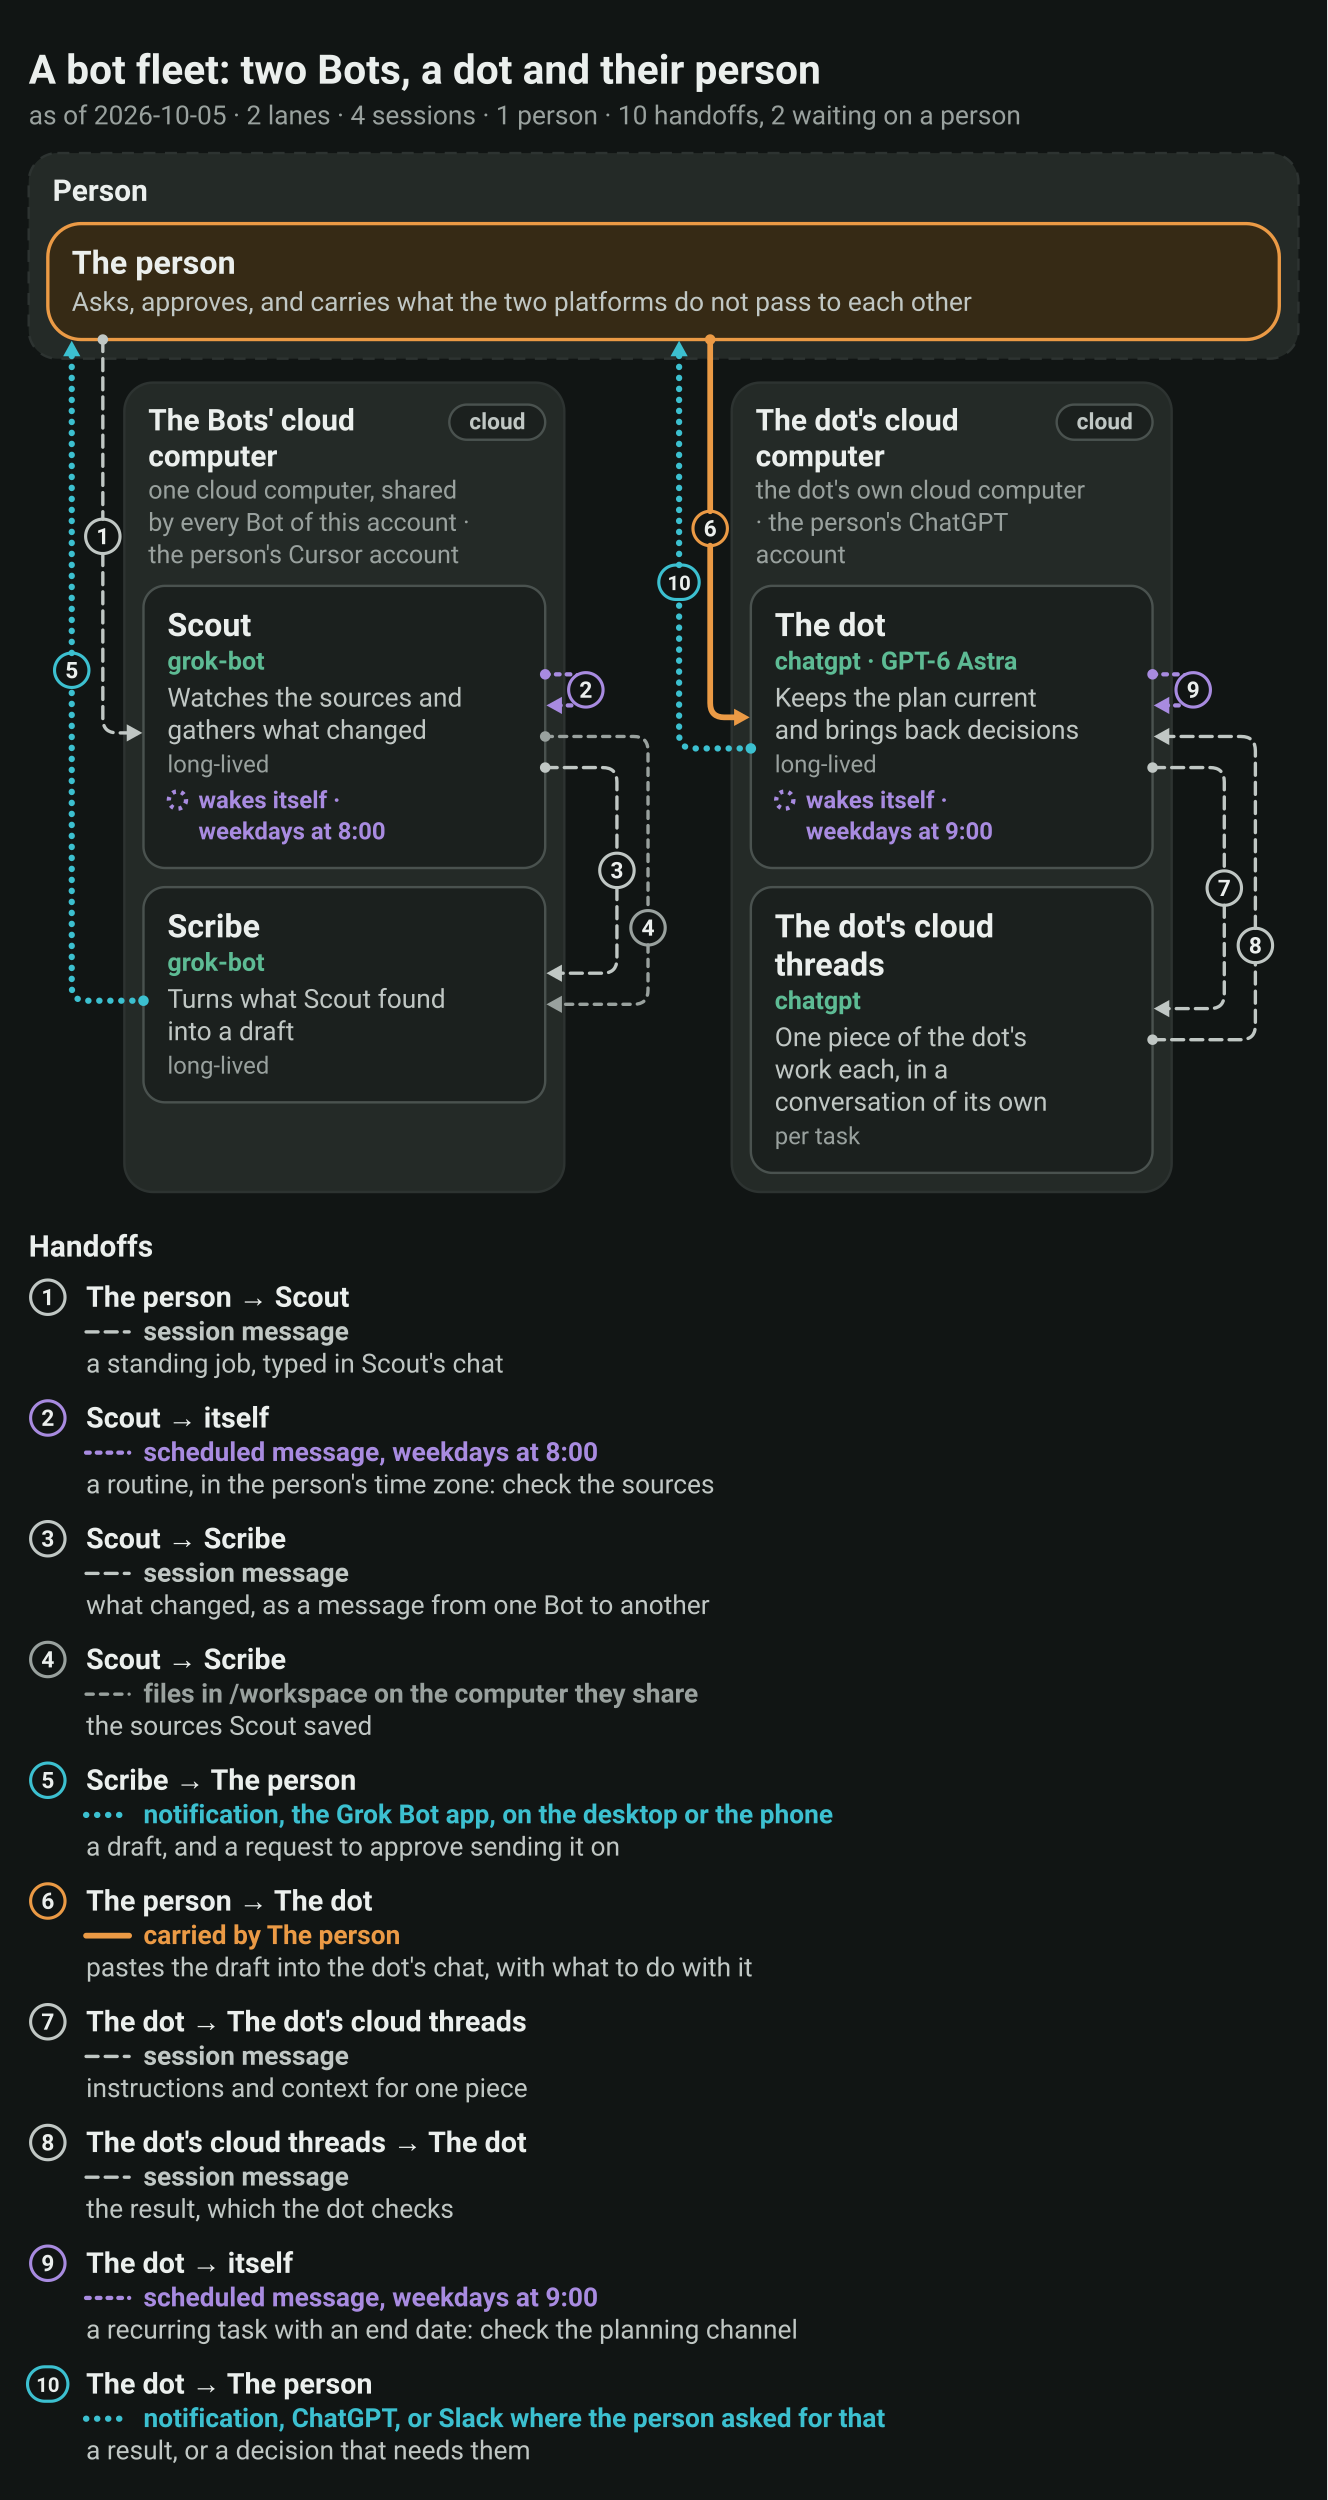
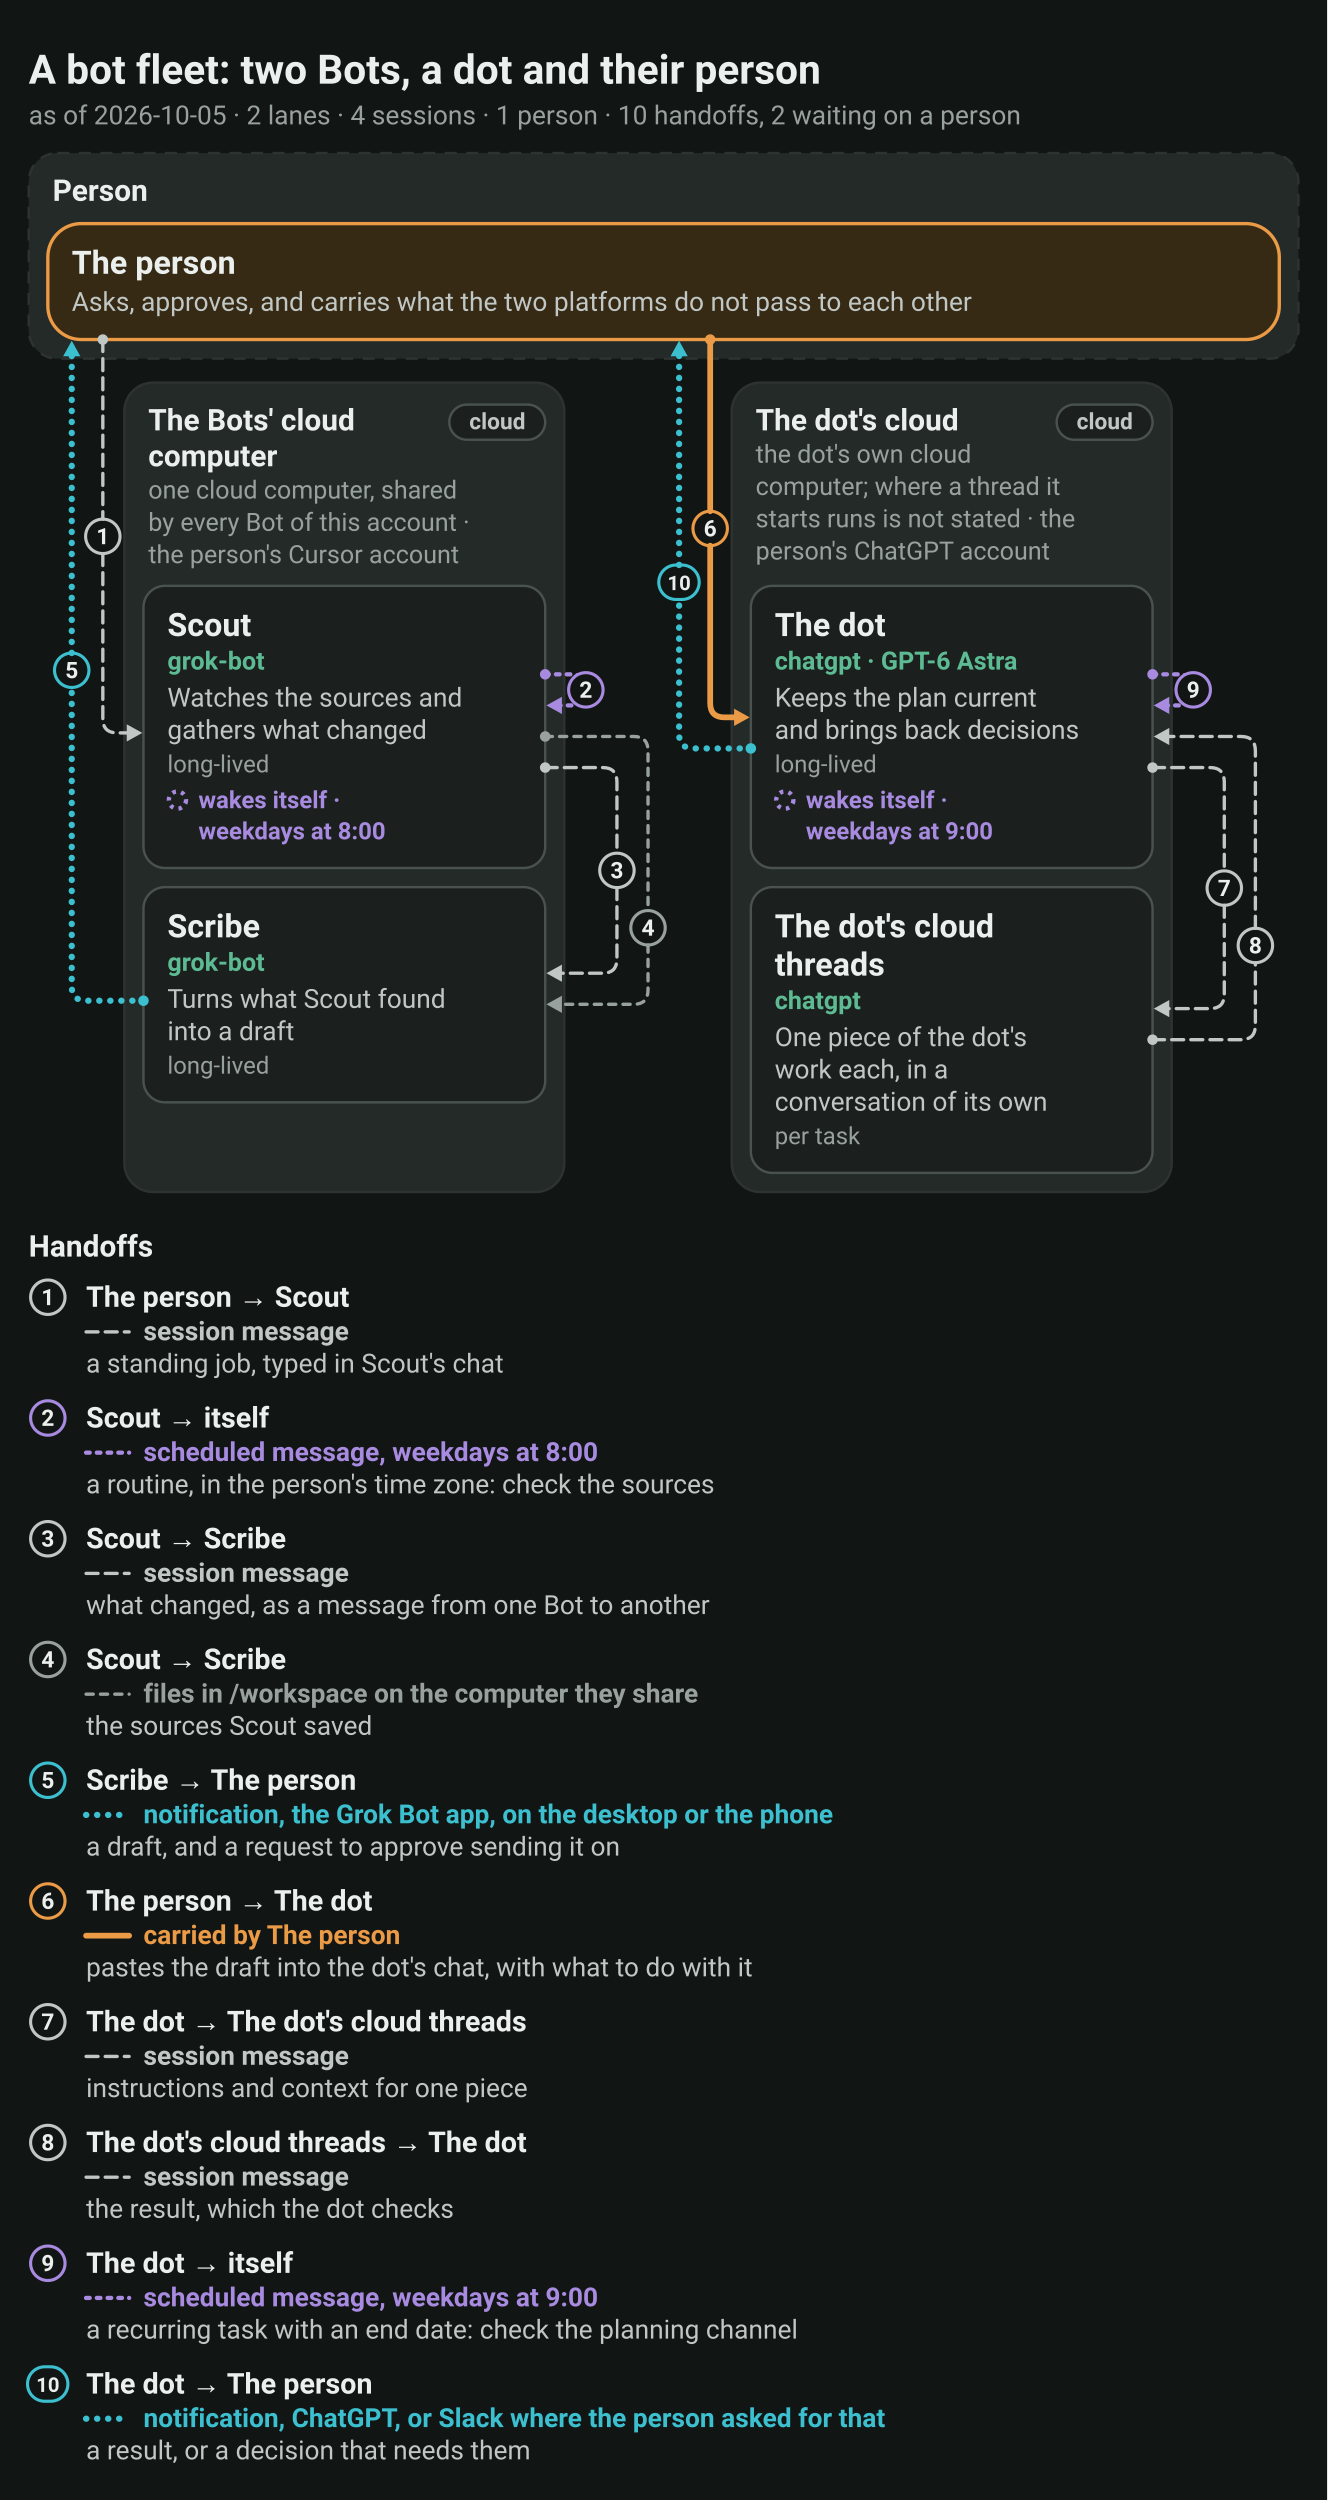
<svg xmlns="http://www.w3.org/2000/svg" class="grooph-picture" data-picture="map" viewBox="0 0 555 1045.5" width="555" height="1045.5" role="img" font-family="system-ui, -apple-system, 'Segoe UI', Roboto, 'Helvetica Neue', Arial, sans-serif">
  <rect x="0" y="0" width="555" height="1045.5" style="fill:#111514" />
  <text x="12" y="35" font-size="17" font-weight="700" style="fill:#ebefed">A bot fleet: two Bots, a dot and their person</text>
  <text x="12" y="52" font-size="11" style="fill:#99a19e">as of 2026-10-05 · 2 lanes · 4 sessions · 1 person · 10 handoffs, 2 waiting on a person</text>
  <g data-people="">
    <rect x="12" y="64" width="531" height="86" rx="12" stroke-width="1" stroke-dasharray="5 4" style="fill:#242a27;stroke:#2d3331" />
    <text x="22" y="84" font-size="12.5" font-weight="700" style="fill:#ebefed">Person</text>
  </g>
  <g data-lane="bots-computer">
    <rect x="52" y="160" width="184" height="338.5" rx="12" stroke-width="1" style="fill:#242a27;stroke:#2d3331" />
    <text x="62" y="180" font-size="12.5" font-weight="700" style="fill:#ebefed">The Bots' cloud</text>
    <rect x="187.9" y="169.2" width="40.1" height="14.7" rx="7.4" stroke-width="1" style="fill:#1b201e;stroke:#4a524f" />
    <text x="208" y="179.5" font-size="9.5" font-weight="700" text-anchor="middle" style="fill:#c0c7c4">cloud</text>
    <text x="62" y="195" font-size="12.5" font-weight="700" style="fill:#ebefed">computer</text>
    <text x="62" y="208.5" font-size="10.5" style="fill:#99a19e">one cloud computer, shared</text>
    <text x="62" y="222" font-size="10.5" style="fill:#99a19e">by every Bot of this account ·</text>
    <text x="62" y="235.5" font-size="10.5" style="fill:#99a19e">the person's Cursor account</text>
  </g>
  <g data-lane="dot-computer">
    <rect x="306" y="160" width="184" height="338.5" rx="12" stroke-width="1" style="fill:#242a27;stroke:#2d3331" />
    <text x="316" y="180" font-size="12.5" font-weight="700" style="fill:#ebefed">The dot's cloud</text>
    <rect x="441.9" y="169.2" width="40.1" height="14.7" rx="7.4" stroke-width="1" style="fill:#1b201e;stroke:#4a524f" />
    <text x="462" y="179.5" font-size="9.5" font-weight="700" text-anchor="middle" style="fill:#c0c7c4">cloud</text>
-     <text x="316" y="195" font-size="12.5" font-weight="700" style="fill:#ebefed">computer</text>
-     <text x="316" y="208.5" font-size="10.5" style="fill:#99a19e">the dot's own cloud computer</text>
-     <text x="316" y="222" font-size="10.5" style="fill:#99a19e">· the person's ChatGPT</text>
-     <text x="316" y="235.5" font-size="10.5" style="fill:#99a19e">account</text>
+     <text x="316" y="193.5" font-size="10.5" style="fill:#99a19e">the dot's own cloud</text>
+     <text x="316" y="207" font-size="10.5" style="fill:#99a19e">computer; where a thread it</text>
+     <text x="316" y="220.5" font-size="10.5" style="fill:#99a19e">starts runs is not stated · the</text>
+     <text x="316" y="234" font-size="10.5" style="fill:#99a19e">person's ChatGPT account</text>
  </g>
  <g data-person="person">
    <rect data-card="" x="20" y="93.5" width="515" height="48.5" rx="14" stroke-width="1.4" style="fill:#362a15;stroke:#eb9a45" />
    <text x="30" y="114.5" font-size="13.5" font-weight="700" style="fill:#ebefed">The person</text>
    <text x="30" y="130" font-size="11" style="fill:#c0c7c4">Asks, approves, and carries what the two platforms do not pass to each other</text>
  </g>
  <g data-session="scout">
    <rect data-card="" x="60" y="245" width="168" height="118" rx="9" stroke-width="1" style="fill:#1b201e;stroke:#4a524f" />
    <text x="70" y="266" font-size="13.5" font-weight="700" style="fill:#ebefed">Scout</text>
    <text x="70" y="280" font-size="10.5" font-weight="700" style="fill:#5dbb94">grok-bot</text>
    <text x="70" y="295.5" font-size="11" style="fill:#c0c7c4">Watches the sources and</text>
    <text x="70" y="309" font-size="11" style="fill:#c0c7c4">gathers what changed</text>
    <text x="70" y="323" font-size="10" style="fill:#99a19e">long-lived</text>
    <circle data-wakes="" cx="74.2" cy="334.6" r="3.6" fill="none" stroke-width="1.8" stroke-dasharray="1.5 2.2" style="stroke:#a88be0" />
    <text x="83" y="338" font-size="10" font-weight="700" style="fill:#a88be0">wakes itself ·</text>
    <text x="83" y="351" font-size="10" font-weight="700" style="fill:#a88be0">weekdays at 8:00</text>
  </g>
  <g data-session="scribe">
    <rect data-card="" x="60" y="371" width="168" height="90" rx="9" stroke-width="1" style="fill:#1b201e;stroke:#4a524f" />
    <text x="70" y="392" font-size="13.5" font-weight="700" style="fill:#ebefed">Scribe</text>
    <text x="70" y="406" font-size="10.5" font-weight="700" style="fill:#5dbb94">grok-bot</text>
    <text x="70" y="421.5" font-size="11" style="fill:#c0c7c4">Turns what Scout found</text>
    <text x="70" y="435" font-size="11" style="fill:#c0c7c4">into a draft</text>
    <text x="70" y="449" font-size="10" style="fill:#99a19e">long-lived</text>
  </g>
  <g data-session="dot">
    <rect data-card="" x="314" y="245" width="168" height="118" rx="9" stroke-width="1" style="fill:#1b201e;stroke:#4a524f" />
    <text x="324" y="266" font-size="13.5" font-weight="700" style="fill:#ebefed">The dot</text>
    <text x="324" y="280" font-size="10.5" font-weight="700" style="fill:#5dbb94">chatgpt · GPT-6 Astra</text>
    <text x="324" y="295.5" font-size="11" style="fill:#c0c7c4">Keeps the plan current</text>
    <text x="324" y="309" font-size="11" style="fill:#c0c7c4">and brings back decisions</text>
    <text x="324" y="323" font-size="10" style="fill:#99a19e">long-lived</text>
    <circle data-wakes="" cx="328.2" cy="334.6" r="3.6" fill="none" stroke-width="1.8" stroke-dasharray="1.5 2.2" style="stroke:#a88be0" />
    <text x="337" y="338" font-size="10" font-weight="700" style="fill:#a88be0">wakes itself ·</text>
    <text x="337" y="351" font-size="10" font-weight="700" style="fill:#a88be0">weekdays at 9:00</text>
  </g>
  <g data-session="dot-threads">
    <rect data-card="" x="314" y="371" width="168" height="119.5" rx="9" stroke-width="1" style="fill:#1b201e;stroke:#4a524f" />
    <text x="324" y="392" font-size="13.5" font-weight="700" style="fill:#ebefed">The dot's cloud</text>
    <text x="324" y="408" font-size="13.5" font-weight="700" style="fill:#ebefed">threads</text>
    <text x="324" y="422" font-size="10.5" font-weight="700" style="fill:#5dbb94">chatgpt</text>
    <text x="324" y="437.5" font-size="11" style="fill:#c0c7c4">One piece of the dot's</text>
    <text x="324" y="451" font-size="11" style="fill:#c0c7c4">work each, in a</text>
    <text x="324" y="464.5" font-size="11" style="fill:#c0c7c4">conversation of its own</text>
    <text x="324" y="478.5" font-size="10" style="fill:#99a19e">per task</text>
  </g>
  <g data-plate="h-job">
    <circle cx="43" cy="224.3" r="7.2" stroke-width="1.3" style="fill:#111514;stroke:#c0c7c4" />
  </g>
  <g data-plate="h-found">
    <circle cx="258" cy="364" r="7.2" stroke-width="1.3" style="fill:#111514;stroke:#c0c7c4" />
  </g>
  <g data-plate="h-files">
    <circle cx="271" cy="388" r="7.2" stroke-width="1.3" style="fill:#111514;stroke:#99a19e" />
  </g>
  <g data-plate="h-draft">
    <circle cx="30" cy="280.3" r="7.2" stroke-width="1.3" style="fill:#111514;stroke:#3cc0d0" />
  </g>
  <g data-plate="h-carry">
    <circle cx="297" cy="221" r="7.2" stroke-width="1.3" style="fill:#111514;stroke:#eb9a45" />
  </g>
  <g data-plate="h-piece">
    <circle cx="512" cy="371.4" r="7.2" stroke-width="1.3" style="fill:#111514;stroke:#c0c7c4" />
  </g>
  <g data-plate="h-result">
    <circle cx="525" cy="395.4" r="7.2" stroke-width="1.3" style="fill:#111514;stroke:#c0c7c4" />
  </g>
  <g data-plate="h-decision">
    <rect x="275.5" y="236.3" width="16.9" height="14.4" rx="7.2" stroke-width="1.3" style="fill:#111514;stroke:#3cc0d0" />
  </g>
  <g data-handoff="h-job">
    <path d="M43,142 L43,217.1 M43,231.5 L43,300.5 Q43,306.5 49,306.5 L54.5,306.5" fill="none" stroke-width="1.4" stroke-linecap="round" stroke-dasharray="5 3" style="stroke:#c0c7c4" />
    <circle cx="43" cy="142" r="2.2" style="fill:#c0c7c4" />
    <path d="M59.5,306.5 L53,302.9 L53,310.1 z" style="fill:#c0c7c4" />
  </g>
  <g data-handoff="h-routine">
    <path d="M228,282 L239,282 Q245,282 245,288 L245,289 Q245,295 239,295 L233.5,295" fill="none" stroke-width="1.8" stroke-linecap="round" stroke-dasharray="1.5 3" style="stroke:#a88be0" />
    <circle cx="228" cy="282" r="2.2" style="fill:#a88be0" />
    <path d="M228.5,295 L235,298.6 L235,291.4 z" style="fill:#a88be0" />
  </g>
  <g data-plate="h-routine">
    <circle cx="245" cy="288.5" r="7.2" stroke-width="1.3" style="fill:#111514;stroke:#a88be0" />
  </g>
  <g data-handoff="h-found">
    <path d="M228,321 L252,321 Q258,321 258,327 L258,356.8 M258,371.2 L258,401 Q258,407 252,407 L233.5,407" fill="none" stroke-width="1.4" stroke-linecap="round" stroke-dasharray="5 3" style="stroke:#c0c7c4" />
    <circle cx="228" cy="321" r="2.2" style="fill:#c0c7c4" />
    <path d="M228.5,407 L235,410.6 L235,403.4 z" style="fill:#c0c7c4" />
  </g>
  <g data-handoff="h-files">
    <path d="M228,308 L265,308 Q271,308 271,314 L271,380.8 M271,395.2 L271,414 Q271,420 265,420 L233.5,420" fill="none" stroke-width="1.4" stroke-linecap="round" stroke-dasharray="3 3" style="stroke:#99a19e" />
    <circle cx="228" cy="308" r="2.2" style="fill:#99a19e" />
    <path d="M228.5,420 L235,423.6 L235,416.4 z" style="fill:#99a19e" />
  </g>
  <g data-handoff="h-draft">
    <path d="M60,418.5 L36,418.5 Q30,418.5 30,412.5 L30,287.5 M30,273.1 L30,147.5" fill="none" stroke-width="2.6" stroke-linecap="round" stroke-dasharray="0.1 4.5" style="stroke:#3cc0d0" />
    <circle cx="60" cy="418.5" r="2.2" style="fill:#3cc0d0" />
    <path d="M30,142.5 L33.6,149 L26.4,149 z" style="fill:#3cc0d0" />
  </g>
  <g data-handoff="h-carry">
    <path d="M297,142 L297,213.8 M297,228.2 L297,294 Q297,300 303,300 L308.5,300" fill="none" stroke-width="2.4" stroke-linecap="round" style="stroke:#eb9a45" />
    <circle cx="297" cy="142" r="2.2" style="fill:#eb9a45" />
    <path d="M313.5,300 L307,296.4 L307,303.6 z" style="fill:#eb9a45" />
  </g>
  <g data-handoff="h-piece">
    <path d="M482,321 L506,321 Q512,321 512,327 L512,364.2 M512,378.6 L512,415.8 Q512,421.8 506,421.8 L487.5,421.8" fill="none" stroke-width="1.4" stroke-linecap="round" stroke-dasharray="5 3" style="stroke:#c0c7c4" />
    <circle cx="482" cy="321" r="2.2" style="fill:#c0c7c4" />
    <path d="M482.5,421.8 L489,425.4 L489,418.2 z" style="fill:#c0c7c4" />
  </g>
  <g data-handoff="h-result">
    <path d="M482,434.8 L519,434.8 Q525,434.8 525,428.8 L525,402.6 M525,388.2 L525,314 Q525,308 519,308 L487.5,308" fill="none" stroke-width="1.4" stroke-linecap="round" stroke-dasharray="5 3" style="stroke:#c0c7c4" />
    <circle cx="482" cy="434.8" r="2.2" style="fill:#c0c7c4" />
    <path d="M482.5,308 L489,311.6 L489,304.4 z" style="fill:#c0c7c4" />
  </g>
  <g data-handoff="h-recurring">
    <path d="M482,282 L493,282 Q499,282 499,288 L499,289 Q499,295 493,295 L487.5,295" fill="none" stroke-width="1.8" stroke-linecap="round" stroke-dasharray="1.5 3" style="stroke:#a88be0" />
    <circle cx="482" cy="282" r="2.2" style="fill:#a88be0" />
    <path d="M482.5,295 L489,298.6 L489,291.4 z" style="fill:#a88be0" />
  </g>
  <g data-plate="h-recurring">
    <circle cx="499" cy="288.5" r="7.2" stroke-width="1.3" style="fill:#111514;stroke:#a88be0" />
  </g>
  <g data-handoff="h-decision">
    <path d="M314,313 L290,313 Q284,313 284,307 L284,250.7 M284,236.3 L284,147.5" fill="none" stroke-width="2.6" stroke-linecap="round" stroke-dasharray="0.1 4.5" style="stroke:#3cc0d0" />
    <circle cx="314" cy="313" r="2.2" style="fill:#3cc0d0" />
    <path d="M284,142.5 L287.6,149 L280.4,149 z" style="fill:#3cc0d0" />
  </g>
  <g data-number="h-job">
    <text x="43" y="227.6" font-size="9.5" font-weight="700" text-anchor="middle" style="fill:#ebefed">1</text>
  </g>
  <g data-number="h-routine">
    <text x="245" y="291.8" font-size="9.5" font-weight="700" text-anchor="middle" style="fill:#ebefed">2</text>
  </g>
  <g data-number="h-found">
    <text x="258" y="367.3" font-size="9.5" font-weight="700" text-anchor="middle" style="fill:#ebefed">3</text>
  </g>
  <g data-number="h-files">
    <text x="271" y="391.3" font-size="9.5" font-weight="700" text-anchor="middle" style="fill:#ebefed">4</text>
  </g>
  <g data-number="h-draft">
    <text x="30" y="283.6" font-size="9.5" font-weight="700" text-anchor="middle" style="fill:#ebefed">5</text>
  </g>
  <g data-number="h-carry">
    <text x="297" y="224.3" font-size="9.5" font-weight="700" text-anchor="middle" style="fill:#ebefed">6</text>
  </g>
  <g data-number="h-piece">
    <text x="512" y="374.7" font-size="9.5" font-weight="700" text-anchor="middle" style="fill:#ebefed">7</text>
  </g>
  <g data-number="h-result">
    <text x="525" y="398.7" font-size="9.5" font-weight="700" text-anchor="middle" style="fill:#ebefed">8</text>
  </g>
  <g data-number="h-recurring">
    <text x="499" y="291.8" font-size="9.5" font-weight="700" text-anchor="middle" style="fill:#ebefed">9</text>
  </g>
  <g data-number="h-decision">
    <text x="284" y="246.8" font-size="8.5" font-weight="700" text-anchor="middle" style="fill:#ebefed">10</text>
  </g>
  <text x="12" y="525.5" font-size="12.5" font-weight="700" style="fill:#ebefed">Handoffs</text>
  <g data-handoff-row="h-job">
    <rect data-row="" x="8" y="532.5" width="539" height="47.5" rx="8" style="fill:transparent" />
    <circle cx="20" cy="542.5" r="7.2" stroke-width="1.3" style="fill:#111514;stroke:#c0c7c4" />
    <text x="20" y="545.8" font-size="9.5" font-weight="700" text-anchor="middle" style="fill:#ebefed">1</text>
    <text x="36" y="546.5" font-size="12" font-weight="700" style="fill:#ebefed">The person → Scout</text>
    <path d="M36,557 h18" fill="none" stroke-width="1.4" stroke-linecap="round" stroke-dasharray="5 3" style="stroke:#c0c7c4" />
    <text x="60" y="560.5" font-size="11" font-weight="700" style="fill:#c0c7c4">session message</text>
    <text x="36" y="574" font-size="11" style="fill:#c0c7c4">a standing job, typed in Scout's chat</text>
  </g>
  <g data-handoff-row="h-routine">
    <rect data-row="" x="8" y="583" width="539" height="47.5" rx="8" style="fill:transparent" />
    <circle cx="20" cy="593" r="7.2" stroke-width="1.3" style="fill:#111514;stroke:#a88be0" />
    <text x="20" y="596.3" font-size="9.5" font-weight="700" text-anchor="middle" style="fill:#ebefed">2</text>
    <text x="36" y="597" font-size="12" font-weight="700" style="fill:#ebefed">Scout → itself</text>
    <path d="M36,607.5 h18" fill="none" stroke-width="1.8" stroke-linecap="round" stroke-dasharray="1.5 3" style="stroke:#a88be0" />
    <text x="60" y="611" font-size="11" font-weight="700" style="fill:#a88be0">scheduled message, weekdays at 8:00</text>
    <text x="36" y="624.5" font-size="11" style="fill:#c0c7c4">a routine, in the person's time zone: check the sources</text>
  </g>
  <g data-handoff-row="h-found">
    <rect data-row="" x="8" y="633.5" width="539" height="47.5" rx="8" style="fill:transparent" />
    <circle cx="20" cy="643.5" r="7.2" stroke-width="1.3" style="fill:#111514;stroke:#c0c7c4" />
    <text x="20" y="646.8" font-size="9.5" font-weight="700" text-anchor="middle" style="fill:#ebefed">3</text>
    <text x="36" y="647.5" font-size="12" font-weight="700" style="fill:#ebefed">Scout → Scribe</text>
    <path d="M36,658 h18" fill="none" stroke-width="1.4" stroke-linecap="round" stroke-dasharray="5 3" style="stroke:#c0c7c4" />
    <text x="60" y="661.5" font-size="11" font-weight="700" style="fill:#c0c7c4">session message</text>
    <text x="36" y="675" font-size="11" style="fill:#c0c7c4">what changed, as a message from one Bot to another</text>
  </g>
  <g data-handoff-row="h-files">
    <rect data-row="" x="8" y="684" width="539" height="47.5" rx="8" style="fill:transparent" />
    <circle cx="20" cy="694" r="7.2" stroke-width="1.3" style="fill:#111514;stroke:#99a19e" />
    <text x="20" y="697.3" font-size="9.5" font-weight="700" text-anchor="middle" style="fill:#ebefed">4</text>
    <text x="36" y="698" font-size="12" font-weight="700" style="fill:#ebefed">Scout → Scribe</text>
    <path d="M36,708.5 h18" fill="none" stroke-width="1.4" stroke-linecap="round" stroke-dasharray="3 3" style="stroke:#99a19e" />
    <text x="60" y="712" font-size="11" font-weight="700" style="fill:#99a19e">files in /workspace on the computer they share</text>
    <text x="36" y="725.5" font-size="11" style="fill:#c0c7c4">the sources Scout saved</text>
  </g>
  <g data-handoff-row="h-draft">
    <rect data-row="" x="8" y="734.5" width="539" height="47.5" rx="8" style="fill:transparent" />
    <circle cx="20" cy="744.5" r="7.2" stroke-width="1.3" style="fill:#111514;stroke:#3cc0d0" />
    <text x="20" y="747.8" font-size="9.5" font-weight="700" text-anchor="middle" style="fill:#ebefed">5</text>
    <text x="36" y="748.5" font-size="12" font-weight="700" style="fill:#ebefed">Scribe → The person</text>
    <path d="M36,759 h18" fill="none" stroke-width="2.6" stroke-linecap="round" stroke-dasharray="0.1 4.5" style="stroke:#3cc0d0" />
    <text x="60" y="762.5" font-size="11" font-weight="700" style="fill:#3cc0d0">notification, the Grok Bot app, on the desktop or the phone</text>
    <text x="36" y="776" font-size="11" style="fill:#c0c7c4">a draft, and a request to approve sending it on</text>
  </g>
  <g data-handoff-row="h-carry">
    <rect data-row="" x="8" y="785" width="539" height="47.5" rx="8" style="fill:transparent" />
    <circle cx="20" cy="795" r="7.2" stroke-width="1.3" style="fill:#111514;stroke:#eb9a45" />
    <text x="20" y="798.3" font-size="9.5" font-weight="700" text-anchor="middle" style="fill:#ebefed">6</text>
    <text x="36" y="799" font-size="12" font-weight="700" style="fill:#ebefed">The person → The dot</text>
    <path d="M36,809.5 h18" fill="none" stroke-width="2.4" stroke-linecap="round" style="stroke:#eb9a45" />
    <text x="60" y="813" font-size="11" font-weight="700" style="fill:#eb9a45">carried by The person</text>
    <text x="36" y="826.5" font-size="11" style="fill:#c0c7c4">pastes the draft into the dot's chat, with what to do with it</text>
  </g>
  <g data-handoff-row="h-piece">
    <rect data-row="" x="8" y="835.5" width="539" height="47.5" rx="8" style="fill:transparent" />
    <circle cx="20" cy="845.5" r="7.2" stroke-width="1.3" style="fill:#111514;stroke:#c0c7c4" />
    <text x="20" y="848.8" font-size="9.5" font-weight="700" text-anchor="middle" style="fill:#ebefed">7</text>
    <text x="36" y="849.5" font-size="12" font-weight="700" style="fill:#ebefed">The dot → The dot's cloud threads</text>
    <path d="M36,860 h18" fill="none" stroke-width="1.4" stroke-linecap="round" stroke-dasharray="5 3" style="stroke:#c0c7c4" />
    <text x="60" y="863.5" font-size="11" font-weight="700" style="fill:#c0c7c4">session message</text>
    <text x="36" y="877" font-size="11" style="fill:#c0c7c4">instructions and context for one piece</text>
  </g>
  <g data-handoff-row="h-result">
    <rect data-row="" x="8" y="886" width="539" height="47.5" rx="8" style="fill:transparent" />
    <circle cx="20" cy="896" r="7.2" stroke-width="1.3" style="fill:#111514;stroke:#c0c7c4" />
    <text x="20" y="899.3" font-size="9.5" font-weight="700" text-anchor="middle" style="fill:#ebefed">8</text>
    <text x="36" y="900" font-size="12" font-weight="700" style="fill:#ebefed">The dot's cloud threads → The dot</text>
    <path d="M36,910.5 h18" fill="none" stroke-width="1.4" stroke-linecap="round" stroke-dasharray="5 3" style="stroke:#c0c7c4" />
    <text x="60" y="914" font-size="11" font-weight="700" style="fill:#c0c7c4">session message</text>
    <text x="36" y="927.5" font-size="11" style="fill:#c0c7c4">the result, which the dot checks</text>
  </g>
  <g data-handoff-row="h-recurring">
    <rect data-row="" x="8" y="936.5" width="539" height="47.5" rx="8" style="fill:transparent" />
    <circle cx="20" cy="946.5" r="7.2" stroke-width="1.3" style="fill:#111514;stroke:#a88be0" />
    <text x="20" y="949.8" font-size="9.5" font-weight="700" text-anchor="middle" style="fill:#ebefed">9</text>
    <text x="36" y="950.5" font-size="12" font-weight="700" style="fill:#ebefed">The dot → itself</text>
    <path d="M36,961 h18" fill="none" stroke-width="1.8" stroke-linecap="round" stroke-dasharray="1.5 3" style="stroke:#a88be0" />
    <text x="60" y="964.5" font-size="11" font-weight="700" style="fill:#a88be0">scheduled message, weekdays at 9:00</text>
    <text x="36" y="978" font-size="11" style="fill:#c0c7c4">a recurring task with an end date: check the planning channel</text>
  </g>
  <g data-handoff-row="h-decision">
    <rect data-row="" x="8" y="987" width="539" height="47.5" rx="8" style="fill:transparent" />
    <rect x="11.5" y="989.8" width="16.9" height="14.4" rx="7.2" stroke-width="1.3" style="fill:#111514;stroke:#3cc0d0" />
    <text x="20" y="1000.3" font-size="8.5" font-weight="700" text-anchor="middle" style="fill:#ebefed">10</text>
    <text x="36" y="1001" font-size="12" font-weight="700" style="fill:#ebefed">The dot → The person</text>
    <path d="M36,1011.5 h18" fill="none" stroke-width="2.6" stroke-linecap="round" stroke-dasharray="0.1 4.5" style="stroke:#3cc0d0" />
    <text x="60" y="1015" font-size="11" font-weight="700" style="fill:#3cc0d0">notification, ChatGPT, or Slack where the person asked for that</text>
    <text x="36" y="1028.5" font-size="11" style="fill:#c0c7c4">a result, or a decision that needs them</text>
  </g>
</svg>
